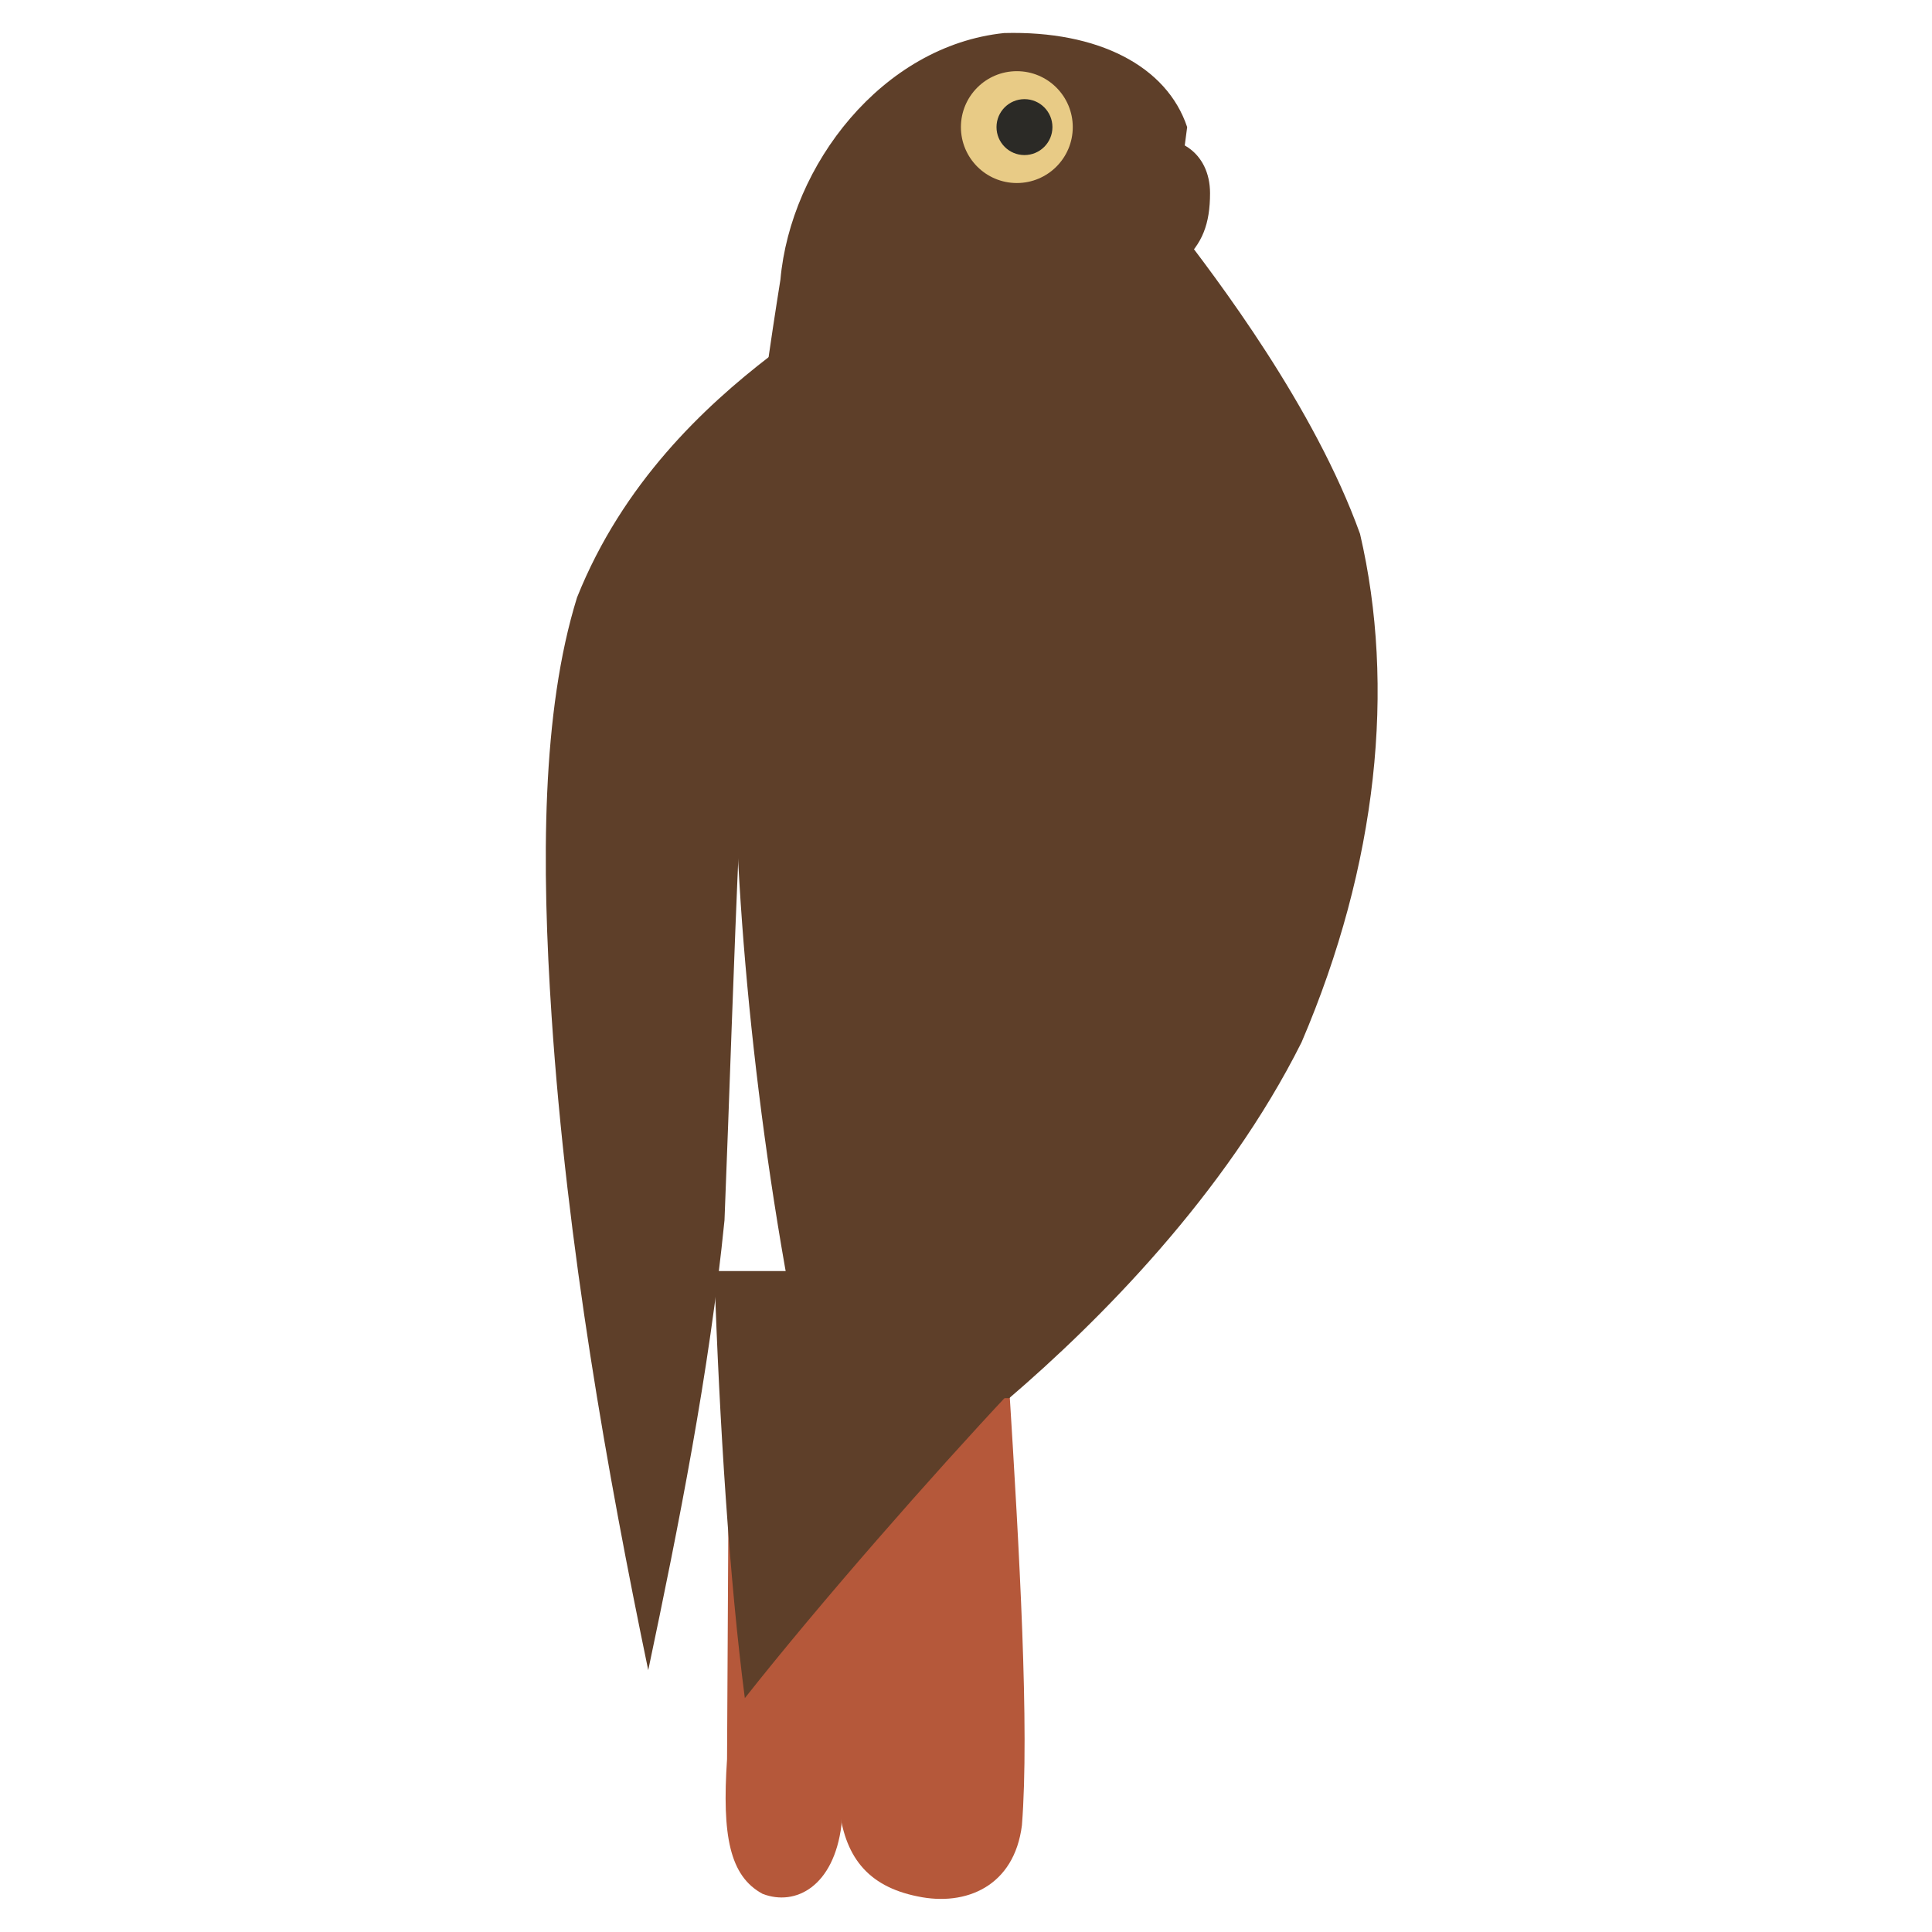
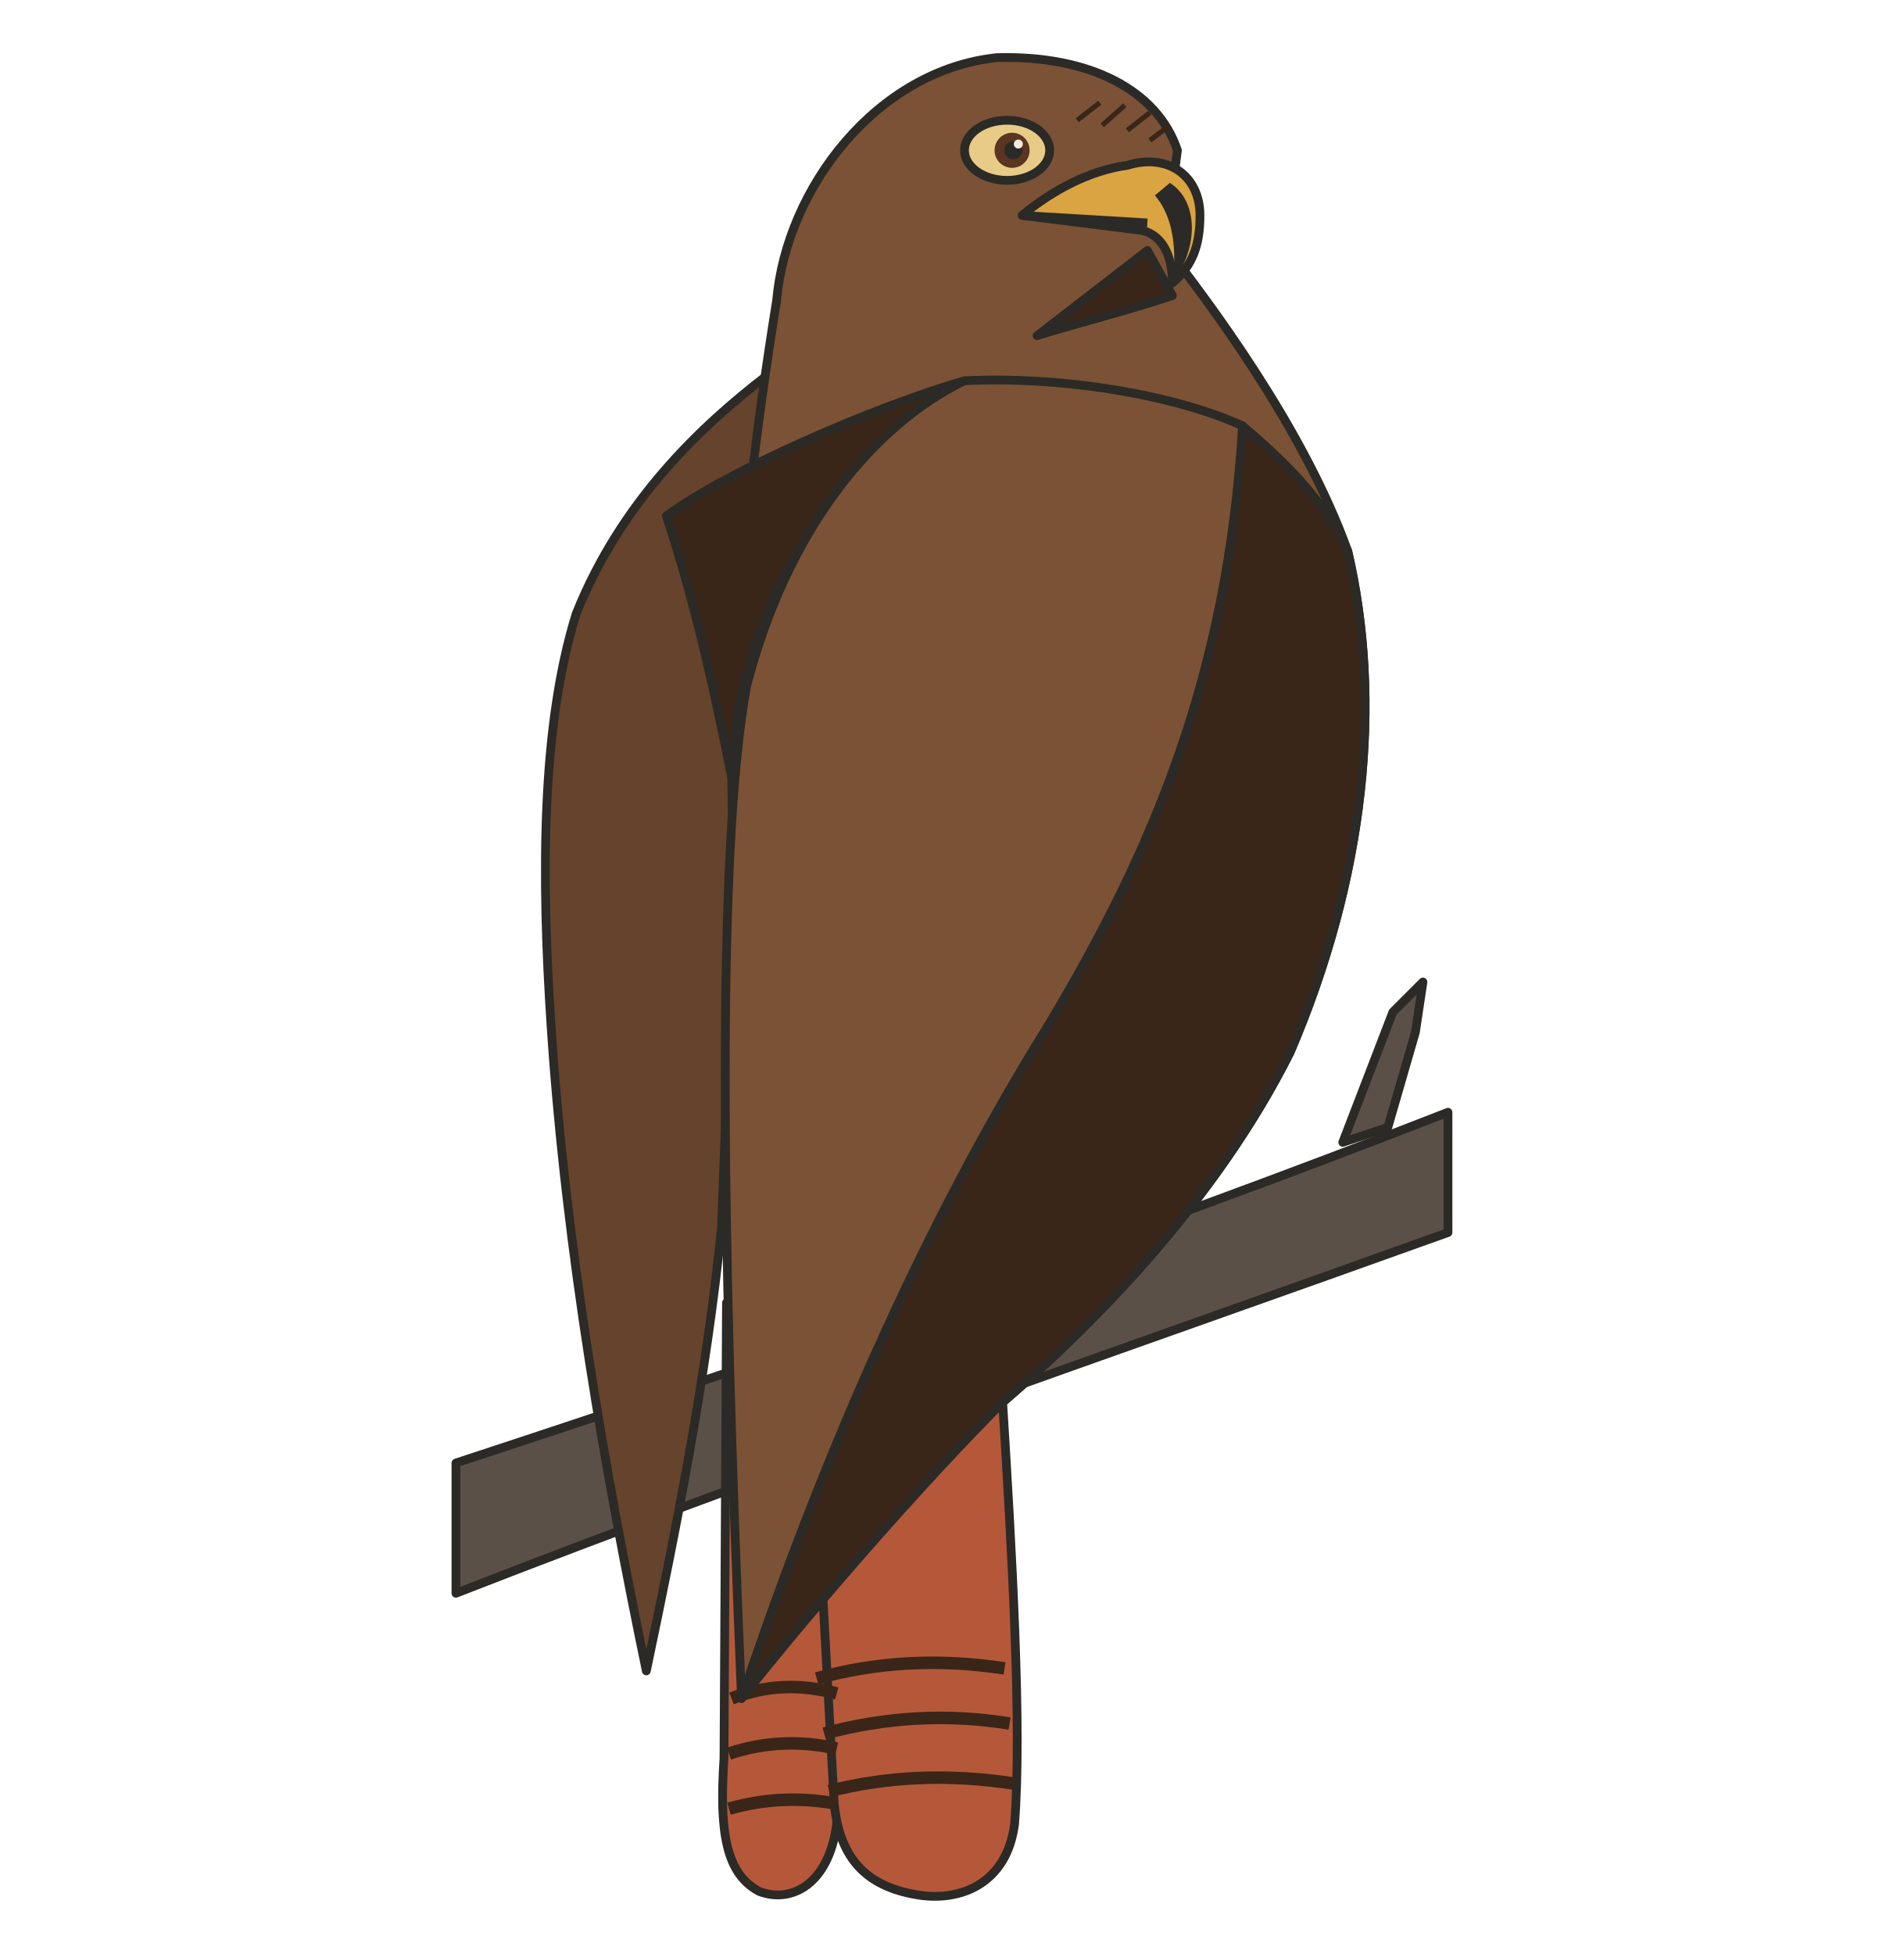
- <svg xmlns="http://www.w3.org/2000/svg" viewBox="73 140 760 760">
+ <svg xmlns="http://www.w3.org/2000/svg" viewBox="70 130 760 780">
  <style>
-     .s { fill: #5E3F29; }
-     .t { fill: #B5583A; }
-     .r { fill: #E8CB86; }
-     .p { fill: #2B2A26; }
+     .hk-line{stroke:#2B2A26}
+     .hk-band{fill:none;stroke:#3A2618}
+     .hk-body{fill:#7B5235}.hk-far{fill:#66432C}.hk-shade{fill:#3A2618}
+     .hk-tail{fill:#B5583A}.hk-beak{fill:#D9A441}.hk-ring{fill:#E8CB86}
+     .hk-iris{fill:#5A3520}.hk-dark{fill:#2B2A26;stroke:none}.hk-light{fill:#F2EBDD}
+     .hk-branch{fill:#5B5048}
    @media (prefers-color-scheme: dark) {
-       .s { fill: #B08158; }
-       .t { fill: #D9774F; }
+       .hk-line{stroke:#D8CDB8}
+       .hk-body{fill:#94653F}.hk-far{fill:#7D5536}.hk-shade{fill:#452E1E}
+       .hk-tail{fill:#D9774F}.hk-beak{fill:#E0B052}.hk-ring{fill:#EBD394}
+       .hk-branch{fill:#5E5249}
    }
  </style>
-   <path class="t" d="M360,650 L406,676 L404,858 C401,882 386,890 373,885 C360,878 357,862 359,832 Z" />
-   <path class="t" d="M394,686 L470,686 C474,750 478,820 475,858 C472,882 453,890 434,886 C414,882 405,870 403,850 Z" />
-   <path class="s" d="M376,280 C350,300 318,330 300,375 C286,420 286,480 290,540 C296,630 312,720 328,797 C340,740 352,680 358,620 C362,520 364,420 376,280 Z" />
-   <path class="s" d="M468,153 C505,152 532,166 540,190 L535,228 C552,250 590,300 608,350 C622,410 615,480 585,550 C555,610 505,660 470,690 L392,690 C372,600 362,500 362,430 C364,360 372,300 380,250 C384,205 420,158 468,153 Z" />
-   <path class="s" d="M520,196 C536,191 549,200 549,216 C549,228 546,236 538,243 C538,232 534,224 526,222 L478,216 C490,206 505,198 520,196 Z" />
-   <path class="s" d="M470,688 C440,720 396,770 366,808 C360,762 356,700 354,640 L410,640 L410,688 Z" />
-   <circle class="r" cx="473" cy="190" r="22" />
-   <circle class="p" cx="476" cy="190" r="11" />
+   <g class="hk-line" stroke-linejoin="round" stroke-width="3.5">
+     <path class="hk-branch" d="M252,714 C380,672 520,624 648,574 L648,622 C520,668 380,716 252,766 Z" />
+     <path class="hk-branch" d="M606,586 L626,534 L638,522 L635,542 L624,580 Z" />
+     <path class="hk-far" d="M376,280 C350,300 318,330 300,375 C286,420 286,480 290,540 C296,630 312,720 328,797 C340,740 352,680 358,620 C362,520 364,420 376,280 Z" />
+     <path class="hk-tail" d="M360,650 L406,676 L404,858 C401,882 386,890 373,885 C360,878 357,862 359,832 Z" />
+     <path class="hk-tail" d="M394,686 L470,686 C474,750 478,820 475,858 C472,882 453,890 434,886 C414,882 405,870 403,850 Z" />
+   </g>
+   <g class="hk-band" stroke-width="5">
+     <path d="M396,800 Q432,790 471,796" />
+     <path d="M399,822 Q436,812 473,818" />
+     <path d="M401,845 Q436,836 475,842" />
+     <path d="M362,808 Q382,800 404,806" />
+     <path d="M361,830 Q382,823 404,828" />
+     <path d="M361,852 Q382,846 404,850" />
+   </g>
+   <g class="hk-line" stroke-linejoin="round" stroke-width="3.5">
+     <path class="hk-body" d="M468,153 C505,152 532,166 540,190 L535,228 C552,250 590,300 608,350 C622,410 615,480 585,550 C555,610 505,660 470,690 L392,690 C372,600 362,500 362,430 C364,360 372,300 380,250 C384,205 420,158 468,153 Z" />
+     <path class="hk-shade" d="M455,282 C420,292 360,318 336,336 C348,372 356,410 362,440 C364,380 395,320 455,282 Z" />
+     <path class="hk-shade" d="M608,350 C622,410 615,480 585,550 C555,610 505,660 470,690 C440,720 396,770 366,808 C392,730 432,630 488,540 C530,470 560,400 566,300 C580,312 598,328 608,350 Z" />
+     <path class="hk-body" d="M455,282 C418,300 384,342 368,404 C356,470 358,620 366,808 C392,730 432,630 488,540 C530,470 560,400 566,300 C540,288 495,280 455,282 Z" />
+     <path class="hk-shade" d="M484,264 L528,230 L538,248 C520,254 500,259 484,264 Z" />
+     <path class="hk-beak" d="M520,196 C536,191 549,200 549,216 C549,228 546,236 538,243 C538,232 534,224 526,222 L478,216 C490,206 505,198 520,196 Z" />
+     <path class="hk-dark" d="M537,203 C548,210 549,228 538,243 C540,229 538,216 531,208 Z" />
+     <path d="M478,216 L528,219" fill="none" />
+     <ellipse class="hk-ring" cx="472" cy="190" rx="17" ry="12" />
+   </g>
+   <circle class="hk-iris" cx="474" cy="190" r="7" />
+   <circle class="hk-dark" cx="474.5" cy="190" r="3.6" />
+   <circle class="hk-light" cx="476.5" cy="187.5" r="1.8" />
+   <g class="hk-band" stroke-width="2">
+     <path d="M500,178 l9,-7" />
+     <path d="M510,180 l9,-8" />
+     <path d="M520,182 l9,-7" />
+     <path d="M529,186 l8,-6" />
+   </g>
</svg>
